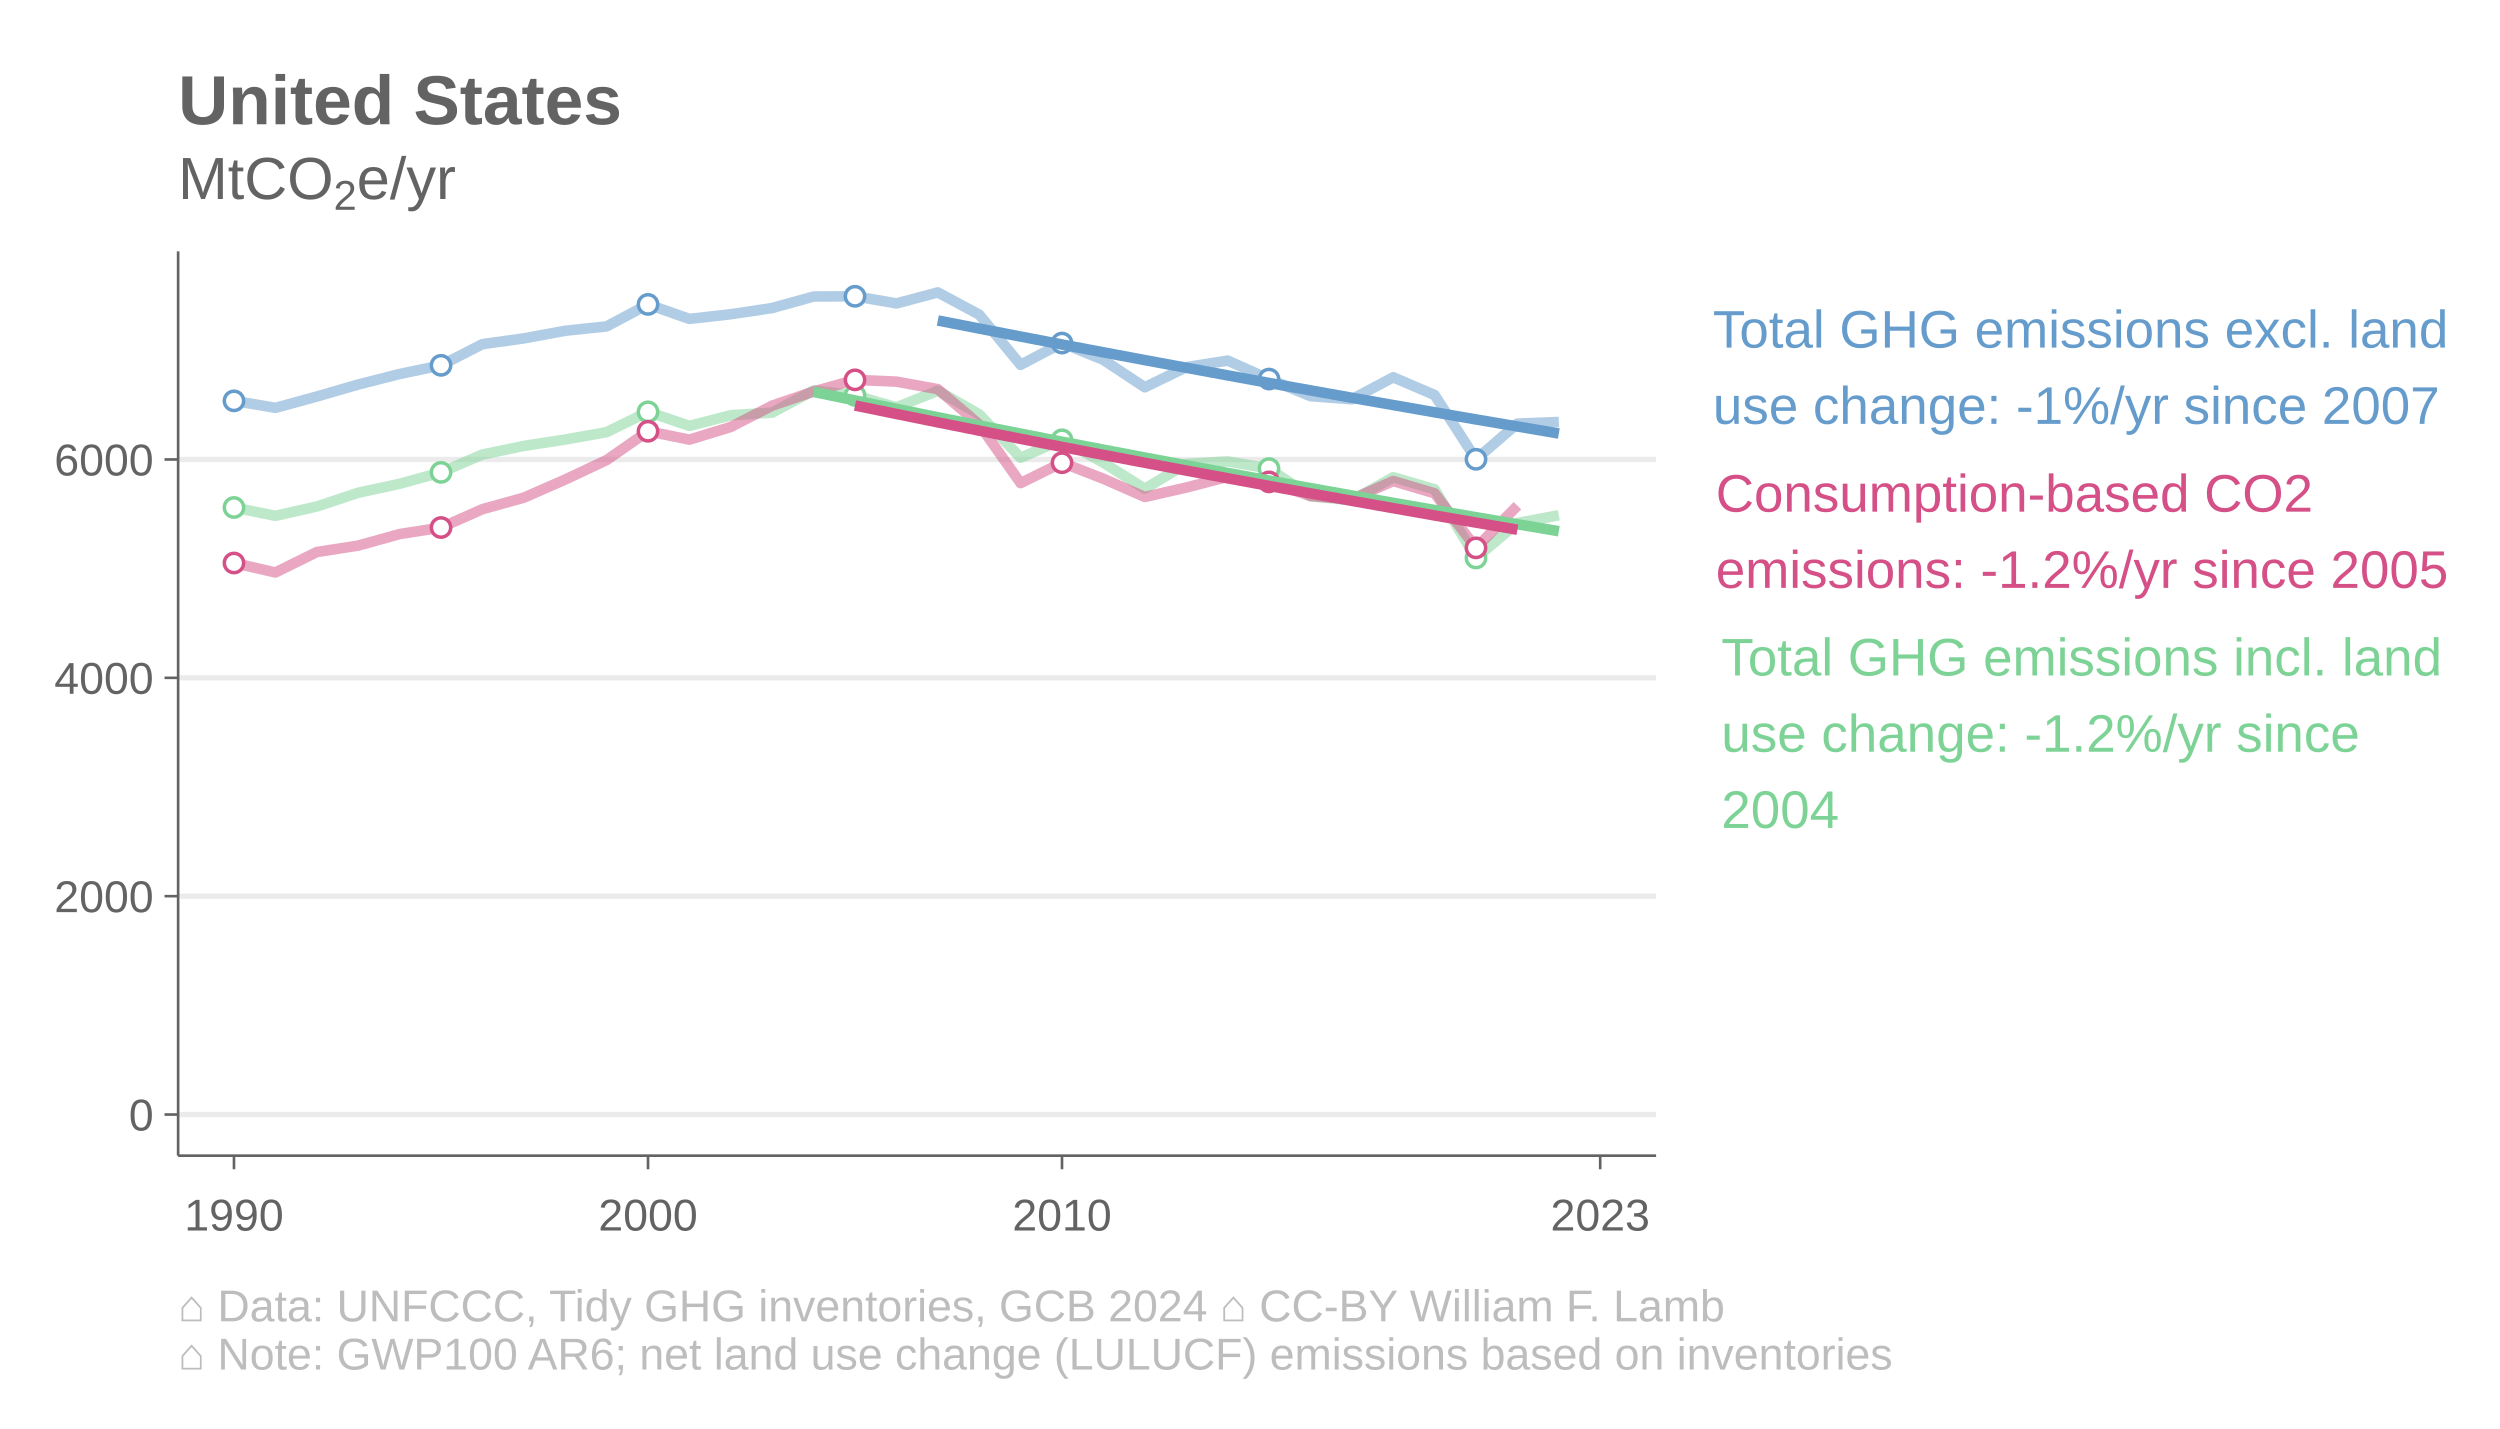
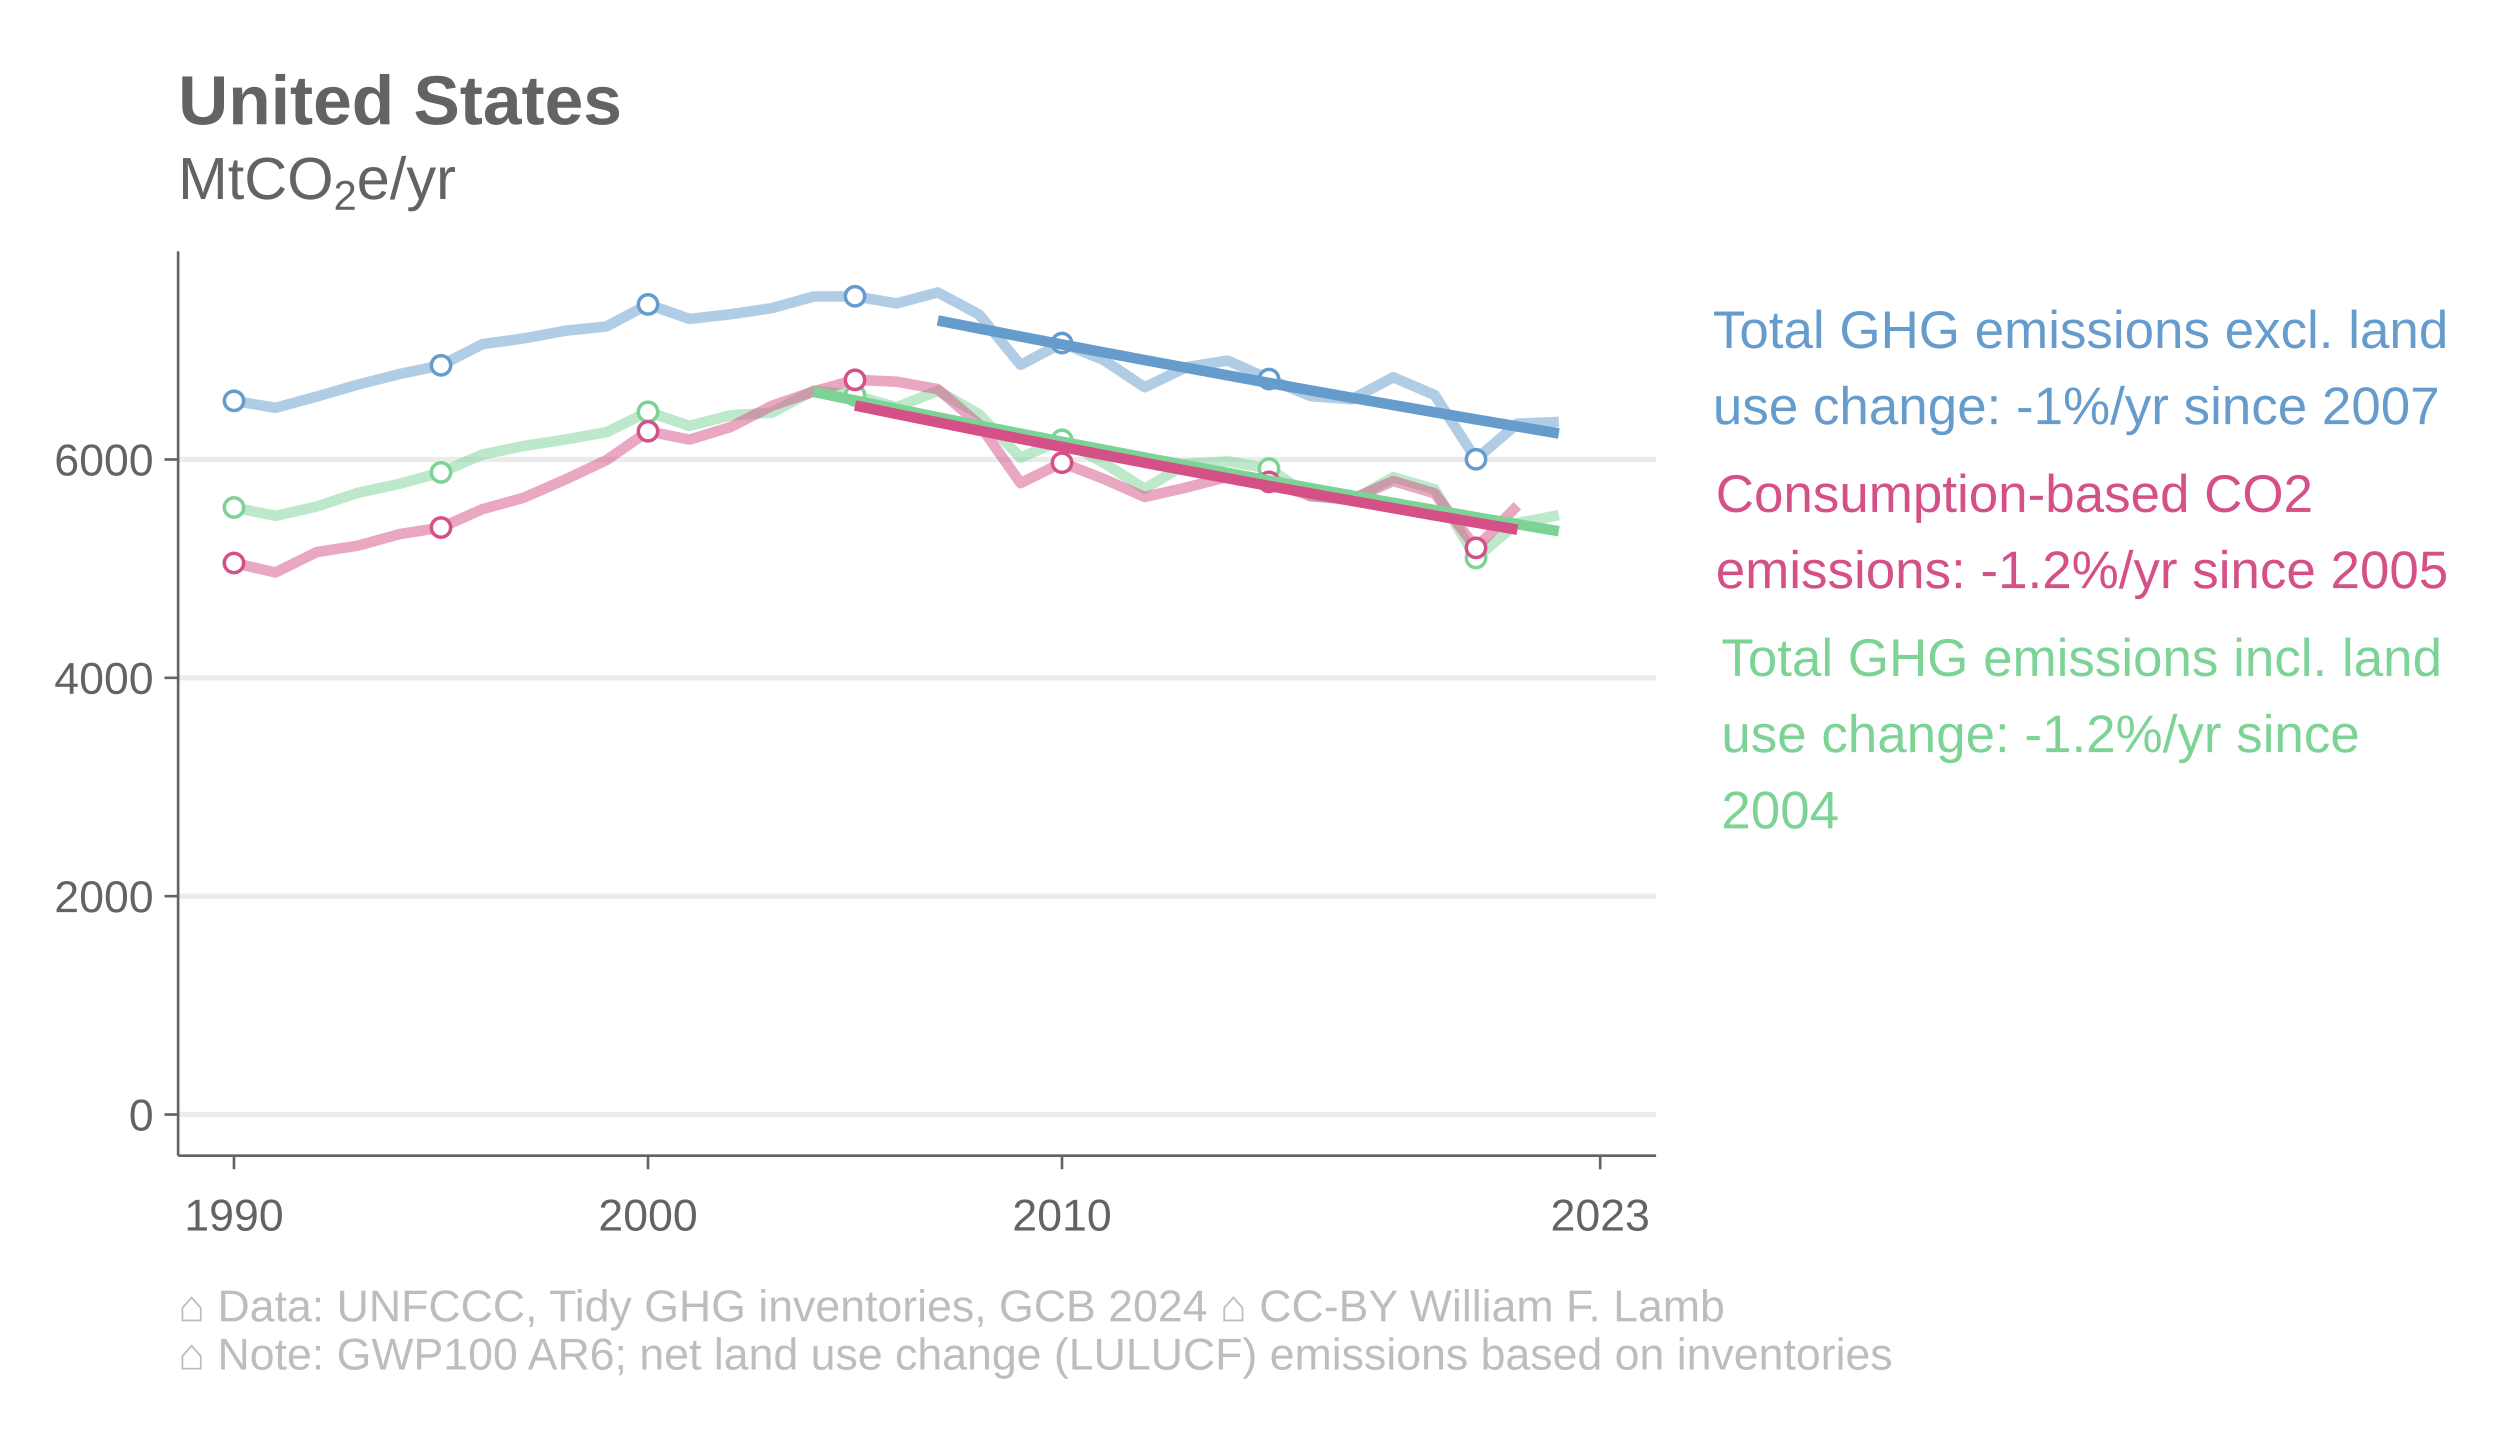
<svg xmlns="http://www.w3.org/2000/svg" class="svglite" width="504.00pt" height="288.00pt" viewBox="0 0 504.00 288.00">
  <defs>
    <style type="text/css">
    .svglite line, .svglite polyline, .svglite polygon, .svglite path, .svglite rect, .svglite circle {
      fill: none;
      stroke: #000000;
      stroke-linecap: round;
      stroke-linejoin: round;
      stroke-miterlimit: 10.00;
    }
    .svglite text {
      white-space: pre;
    }
  </style>
  </defs>
  <rect width="100%" height="100%" style="stroke: none; fill: #FFFFFF;" />
  <defs>
    <clipPath id="cpMC4wMHw1MDQuMDB8MC4wMHwyODguMDA=">
      <rect x="0.00" y="0.00" width="504.00" height="288.00" />
    </clipPath>
  </defs>
  <g clip-path="url(#cpMC4wMHw1MDQuMDB8MC4wMHwyODguMDA=)">
    <rect x="0" y="0.00" width="504.00" height="288.00" style="stroke-width: 1.07; stroke: #FFFFFF; fill: #FFFFFF;" />
  </g>
  <defs>
    <clipPath id="cpMzUuOTF8NDk4LjUyfDUwLjY3fDIzMi45OA==">
      <rect x="35.91" y="50.67" width="462.61" height="182.31" />
    </clipPath>
  </defs>
  <g clip-path="url(#cpMzUuOTF8NDk4LjUyfDUwLjY3fDIzMi45OA==)">
</g>
  <g clip-path="url(#cpMC4wMHw1MDQuMDB8MC4wMHwyODguMDA=)">
</g>
  <defs>
    <clipPath id="cpNS40OHwzMzkuMzV8NS40OHwyODIuNTI=">
      <rect x="5.48" y="5.48" width="333.87" height="277.04" />
    </clipPath>
  </defs>
  <g clip-path="url(#cpNS40OHwzMzkuMzV8NS40OHwyODIuNTI=)">
    <rect x="5.48" y="5.48" width="333.87" height="277.04" style="stroke-width: 1.07; stroke: #FFFFFF; fill: #FFFFFF;" />
  </g>
  <g clip-path="url(#cpMC4wMHw1MDQuMDB8MC4wMHwyODguMDA=)">
</g>
  <defs>
    <clipPath id="cpMzM5LjM1fDQ5OC41Mnw1LjQ4fDI4Mi41Mg==">
      <rect x="339.35" y="5.48" width="159.17" height="277.04" />
    </clipPath>
  </defs>
  <g clip-path="url(#cpMzM5LjM1fDQ5OC41Mnw1LjQ4fDI4Mi41Mg==)">
    <rect x="339.35" y="5.48" width="159.17" height="277.04" style="stroke-width: 1.07; stroke: #FFFFFF; fill: #FFFFFF;" />
  </g>
  <g clip-path="url(#cpMC4wMHw1MDQuMDB8MC4wMHwyODguMDA=)">
</g>
  <defs>
    <clipPath id="cpMzUuOTF8MzMzLjg3fDUwLjY3fDIzMi45OA==">
      <rect x="35.91" y="50.67" width="297.96" height="182.31" />
    </clipPath>
  </defs>
  <g clip-path="url(#cpMzUuOTF8MzMzLjg3fDUwLjY3fDIzMi45OA==)">
    <polyline points="35.91,224.69 333.87,224.69 " style="stroke-width: 1.07; stroke: #EBEBEB; stroke-linecap: butt;" />
    <polyline points="35.91,180.67 333.87,180.67 " style="stroke-width: 1.07; stroke: #EBEBEB; stroke-linecap: butt;" />
    <polyline points="35.91,136.65 333.87,136.65 " style="stroke-width: 1.07; stroke: #EBEBEB; stroke-linecap: butt;" />
    <polyline points="35.91,92.63 333.87,92.63 " style="stroke-width: 1.07; stroke: #EBEBEB; stroke-linecap: butt;" />
    <polyline points="47.17,80.81 55.52,82.22 63.87,79.94 72.21,77.52 80.56,75.40 88.91,73.65 97.25,69.38 105.60,68.22 113.94,66.68 122.29,65.80 130.64,61.37 138.98,64.29 147.33,63.35 155.68,62.10 164.02,59.78 172.37,59.73 180.72,61.17 189.06,58.95 197.41,63.43 205.75,73.55 214.10,69.16 222.45,72.56 230.79,78.08 239.14,74.02 247.49,72.69 255.83,76.42 264.18,79.86 272.52,80.50 280.87,76.06 289.22,79.64 297.56,92.59 305.91,85.39 314.26,85.07 " style="stroke-width: 2.13; stroke: #659CCC; stroke-opacity: 0.50; stroke-linecap: butt;" />
    <polyline points="47.17,102.31 55.52,103.99 63.87,102.11 72.21,99.34 80.56,97.53 88.91,95.23 97.25,91.63 105.60,89.90 113.94,88.61 122.29,87.12 130.64,83.03 138.98,85.86 147.33,83.71 155.68,83.18 164.02,78.71 172.37,79.71 180.72,82.12 189.06,78.77 197.41,83.52 205.75,92.27 214.10,88.67 222.45,93.29 230.79,98.53 239.14,93.53 247.49,93.02 255.83,94.47 264.18,100.04 272.52,100.88 280.87,96.21 289.22,98.65 297.56,112.49 305.91,105.43 314.26,103.87 " style="stroke-width: 2.13; stroke: #7DD396; stroke-opacity: 0.50; stroke-linecap: butt;" />
    <polyline points="47.17,113.50 55.52,115.41 63.87,111.29 72.21,109.99 80.56,107.67 88.91,106.35 97.25,102.65 105.60,100.33 113.94,96.68 122.29,92.75 130.64,86.94 138.98,88.63 147.33,86.07 155.68,81.77 164.02,78.93 172.37,76.58 180.72,76.94 189.06,78.45 197.41,85.58 205.75,97.39 214.10,93.28 222.45,96.52 230.79,100.19 239.14,98.29 247.49,96.12 255.83,97.15 264.18,100.00 272.52,100.65 280.87,96.98 289.22,99.45 297.56,110.45 305.91,101.95 " style="stroke-width: 2.13; stroke: #D45087; stroke-opacity: 0.50; stroke-linecap: butt;" />
    <circle cx="47.17" cy="102.31" r="1.95" style="stroke-width: 0.71; stroke: #7DD396; fill: #FFFFFF;" />
    <circle cx="88.91" cy="95.23" r="1.95" style="stroke-width: 0.71; stroke: #7DD396; fill: #FFFFFF;" />
    <circle cx="130.64" cy="83.03" r="1.95" style="stroke-width: 0.71; stroke: #7DD396; fill: #FFFFFF;" />
    <circle cx="172.37" cy="79.71" r="1.95" style="stroke-width: 0.71; stroke: #7DD396; fill: #FFFFFF;" />
    <circle cx="214.10" cy="88.67" r="1.95" style="stroke-width: 0.71; stroke: #7DD396; fill: #FFFFFF;" />
    <circle cx="255.83" cy="94.47" r="1.95" style="stroke-width: 0.71; stroke: #7DD396; fill: #FFFFFF;" />
    <circle cx="297.56" cy="112.49" r="1.95" style="stroke-width: 0.71; stroke: #7DD396; fill: #FFFFFF;" />
    <circle cx="47.17" cy="80.81" r="1.95" style="stroke-width: 0.71; stroke: #659CCC; fill: #FFFFFF;" />
    <circle cx="88.91" cy="73.65" r="1.95" style="stroke-width: 0.71; stroke: #659CCC; fill: #FFFFFF;" />
    <circle cx="130.64" cy="61.37" r="1.95" style="stroke-width: 0.71; stroke: #659CCC; fill: #FFFFFF;" />
    <circle cx="172.37" cy="59.73" r="1.95" style="stroke-width: 0.71; stroke: #659CCC; fill: #FFFFFF;" />
    <circle cx="214.10" cy="69.16" r="1.95" style="stroke-width: 0.71; stroke: #659CCC; fill: #FFFFFF;" />
    <circle cx="255.83" cy="76.42" r="1.95" style="stroke-width: 0.71; stroke: #659CCC; fill: #FFFFFF;" />
    <circle cx="297.56" cy="92.59" r="1.95" style="stroke-width: 0.71; stroke: #659CCC; fill: #FFFFFF;" />
    <circle cx="47.17" cy="113.50" r="1.95" style="stroke-width: 0.71; stroke: #D45087; fill: #FFFFFF;" />
    <circle cx="88.91" cy="106.35" r="1.95" style="stroke-width: 0.71; stroke: #D45087; fill: #FFFFFF;" />
    <circle cx="130.64" cy="86.94" r="1.95" style="stroke-width: 0.71; stroke: #D45087; fill: #FFFFFF;" />
    <circle cx="172.37" cy="76.58" r="1.95" style="stroke-width: 0.71; stroke: #D45087; fill: #FFFFFF;" />
    <circle cx="214.10" cy="93.28" r="1.95" style="stroke-width: 0.71; stroke: #D45087; fill: #FFFFFF;" />
    <circle cx="255.83" cy="97.15" r="1.95" style="stroke-width: 0.71; stroke: #D45087; fill: #FFFFFF;" />
    <circle cx="297.56" cy="110.45" r="1.95" style="stroke-width: 0.71; stroke: #D45087; fill: #FFFFFF;" />
    <polyline points="189.06,64.61 197.41,66.24 205.75,67.85 214.10,69.45 222.45,71.03 230.79,72.60 239.14,74.14 247.49,75.68 255.83,77.20 264.18,78.70 272.52,80.19 280.87,81.66 289.22,83.12 297.56,84.56 305.91,85.98 314.26,87.40 " style="stroke-width: 2.13; stroke: #659CCC; stroke-linecap: butt;" />
    <polyline points="164.02,79.01 172.37,80.73 180.72,82.43 189.06,84.12 197.41,85.78 205.75,87.42 214.10,89.05 222.45,90.65 230.79,92.24 239.14,93.80 247.49,95.35 255.83,96.88 264.18,98.40 272.52,99.89 280.87,101.37 289.22,102.82 297.56,104.27 305.91,105.69 314.26,107.10 " style="stroke-width: 2.13; stroke: #7DD396; stroke-linecap: butt;" />
    <polyline points="172.37,81.75 180.72,83.46 189.06,85.15 197.41,86.82 205.75,88.47 214.10,90.10 222.45,91.71 230.79,93.30 239.14,94.87 247.49,96.42 255.83,97.96 264.18,99.47 272.52,100.97 280.87,102.45 289.22,103.92 297.56,105.36 305.91,106.79 " style="stroke-width: 2.13; stroke: #D45087; stroke-linecap: butt;" />
  </g>
  <g clip-path="url(#cpMC4wMHw1MDQuMDB8MC4wMHwyODguMDA=)">
    <polyline points="35.91,232.98 35.91,50.67 " style="stroke-width: 0.53; stroke: #636363; stroke-linecap: butt;" />
    <text x="30.97" y="227.91" text-anchor="end" style="font-size: 9.00px;fill: #636363; font-family: &quot;Arial&quot;;" textLength="5.00px" lengthAdjust="spacingAndGlyphs">0</text>
    <text x="30.97" y="183.89" text-anchor="end" style="font-size: 9.00px;fill: #636363; font-family: &quot;Arial&quot;;" textLength="20.02px" lengthAdjust="spacingAndGlyphs">2000</text>
    <text x="30.97" y="139.87" text-anchor="end" style="font-size: 9.00px;fill: #636363; font-family: &quot;Arial&quot;;" textLength="20.02px" lengthAdjust="spacingAndGlyphs">4000</text>
    <text x="30.97" y="95.85" text-anchor="end" style="font-size: 9.00px;fill: #636363; font-family: &quot;Arial&quot;;" textLength="20.02px" lengthAdjust="spacingAndGlyphs">6000</text>
    <polyline points="33.17,224.69 35.91,224.69 " style="stroke-width: 0.53; stroke: #636363; stroke-linecap: butt;" />
    <polyline points="33.17,180.67 35.91,180.67 " style="stroke-width: 0.53; stroke: #636363; stroke-linecap: butt;" />
    <polyline points="33.17,136.65 35.91,136.65 " style="stroke-width: 0.53; stroke: #636363; stroke-linecap: butt;" />
    <polyline points="33.17,92.63 35.91,92.63 " style="stroke-width: 0.53; stroke: #636363; stroke-linecap: butt;" />
    <polyline points="35.91,232.98 333.87,232.98 " style="stroke-width: 0.53; stroke: #636363; stroke-linecap: butt;" />
    <polyline points="47.17,235.72 47.17,232.98 " style="stroke-width: 0.53; stroke: #636363; stroke-linecap: butt;" />
    <polyline points="130.64,235.72 130.64,232.98 " style="stroke-width: 0.53; stroke: #636363; stroke-linecap: butt;" />
    <polyline points="214.10,235.72 214.10,232.98 " style="stroke-width: 0.53; stroke: #636363; stroke-linecap: butt;" />
    <polyline points="322.60,235.72 322.60,232.98 " style="stroke-width: 0.53; stroke: #636363; stroke-linecap: butt;" />
    <text x="47.17" y="248.08" text-anchor="middle" style="font-size: 9.00px;fill: #636363; font-family: &quot;Arial&quot;;" textLength="20.02px" lengthAdjust="spacingAndGlyphs">1990</text>
    <text x="130.64" y="248.08" text-anchor="middle" style="font-size: 9.00px;fill: #636363; font-family: &quot;Arial&quot;;" textLength="20.02px" lengthAdjust="spacingAndGlyphs">2000</text>
    <text x="214.10" y="248.08" text-anchor="middle" style="font-size: 9.00px;fill: #636363; font-family: &quot;Arial&quot;;" textLength="20.02px" lengthAdjust="spacingAndGlyphs">2010</text>
    <text x="322.60" y="248.08" text-anchor="middle" style="font-size: 9.00px;fill: #636363; font-family: &quot;Arial&quot;;" textLength="20.02px" lengthAdjust="spacingAndGlyphs">2023</text>
    <text x="35.91" y="40.12" style="font-size: 12.00px;fill: #636363; font-family: &quot;Arial&quot;;" textLength="31.34px" lengthAdjust="spacingAndGlyphs">MtCO</text>
    <text x="67.25" y="42.30" style="font-size: 8.40px;fill: #636363; font-family: &quot;Arial&quot;;" textLength="4.67px" lengthAdjust="spacingAndGlyphs">2</text>
    <text x="71.91" y="40.12" style="font-size: 12.00px;fill: #636363; font-family: &quot;Arial&quot;;" textLength="20.01px" lengthAdjust="spacingAndGlyphs">e/yr</text>
    <text x="35.91" y="25.05" style="font-size: 14.00px; font-weight: bold;fill: #636363; font-family: &quot;Arial&quot;;" textLength="89.42px" lengthAdjust="spacingAndGlyphs">United States</text>
    <text x="35.91" y="266.38" style="font-size: 9.00px;fill: #BDBDBD; font-family: &quot;Arial&quot;;" textLength="321.75px" lengthAdjust="spacingAndGlyphs">⌂ Data: UNFCCC, Tidy GHG inventories, GCB 2024   ⌂ CC-BY William F. Lamb  </text>
    <text x="35.91" y="276.10" style="font-size: 9.00px;fill: #BDBDBD; font-family: &quot;Arial&quot;;" textLength="345.55px" lengthAdjust="spacingAndGlyphs">⌂ Note: GWP100 AR6; net land use change (LULUCF) emissions based on inventories</text>
  </g>
  <defs>
    <clipPath id="cpMzQyLjA5fDQ5OC41Mnw1MC42N3wyMzIuOTg=">
      <rect x="342.09" y="50.67" width="156.43" height="182.31" />
    </clipPath>
  </defs>
  <g clip-path="url(#cpMzQyLjA5fDQ5OC41Mnw1MC42N3wyMzIuOTg=)">
-     <text x="345.32" y="70.08" style="font-size: 10.67px;fill: #659CCC; font-family: &quot;Arial&quot;;" textLength="148.05px" lengthAdjust="spacingAndGlyphs">Total GHG emissions excl. land</text>
-     <text x="345.32" y="85.45" style="font-size: 10.67px;fill: #659CCC; font-family: &quot;Arial&quot;;" textLength="146.30px" lengthAdjust="spacingAndGlyphs">use change: -1%/yr since 2007</text>
-     <text x="347.02" y="136.18" style="font-size: 10.67px;fill: #7DD396; font-family: &quot;Arial&quot;;" textLength="145.09px" lengthAdjust="spacingAndGlyphs">Total GHG emissions incl. land</text>
-     <text x="347.02" y="151.55" style="font-size: 10.67px;fill: #7DD396; font-family: &quot;Arial&quot;;" textLength="128.52px" lengthAdjust="spacingAndGlyphs">use change: -1.2%/yr since</text>
-     <text x="347.02" y="166.91" style="font-size: 10.67px;fill: #7DD396; font-family: &quot;Arial&quot;;" textLength="23.70px" lengthAdjust="spacingAndGlyphs">2004</text>
-     <text x="345.90" y="103.15" style="font-size: 10.67px;fill: #D45087; font-family: &quot;Arial&quot;;" textLength="120.23px" lengthAdjust="spacingAndGlyphs">Consumption-based CO2</text>
-     <text x="345.90" y="118.52" style="font-size: 10.67px;fill: #D45087; font-family: &quot;Arial&quot;;" textLength="147.46px" lengthAdjust="spacingAndGlyphs">emissions: -1.2%/yr since 2005</text>
+     <text x="345.32" y="70.15" style="font-size: 10.67px;fill: #659CCC; font-family: &quot;Arial&quot;;" textLength="148.05px" lengthAdjust="spacingAndGlyphs">Total GHG emissions excl. land</text>
+     <text x="345.32" y="85.51" style="font-size: 10.67px;fill: #659CCC; font-family: &quot;Arial&quot;;" textLength="146.30px" lengthAdjust="spacingAndGlyphs">use change: -1%/yr since 2007</text>
+     <text x="347.02" y="136.26" style="font-size: 10.67px;fill: #7DD396; font-family: &quot;Arial&quot;;" textLength="145.09px" lengthAdjust="spacingAndGlyphs">Total GHG emissions incl. land</text>
+     <text x="347.02" y="151.63" style="font-size: 10.67px;fill: #7DD396; font-family: &quot;Arial&quot;;" textLength="128.52px" lengthAdjust="spacingAndGlyphs">use change: -1.2%/yr since</text>
+     <text x="347.02" y="166.99" style="font-size: 10.67px;fill: #7DD396; font-family: &quot;Arial&quot;;" textLength="23.70px" lengthAdjust="spacingAndGlyphs">2004</text>
+     <text x="345.90" y="103.20" style="font-size: 10.67px;fill: #D45087; font-family: &quot;Arial&quot;;" textLength="120.23px" lengthAdjust="spacingAndGlyphs">Consumption-based CO2</text>
+     <text x="345.90" y="118.57" style="font-size: 10.67px;fill: #D45087; font-family: &quot;Arial&quot;;" textLength="147.46px" lengthAdjust="spacingAndGlyphs">emissions: -1.2%/yr since 2005</text>
  </g>
  <g clip-path="url(#cpMC4wMHw1MDQuMDB8MC4wMHwyODguMDA=)">
</g>
</svg>
